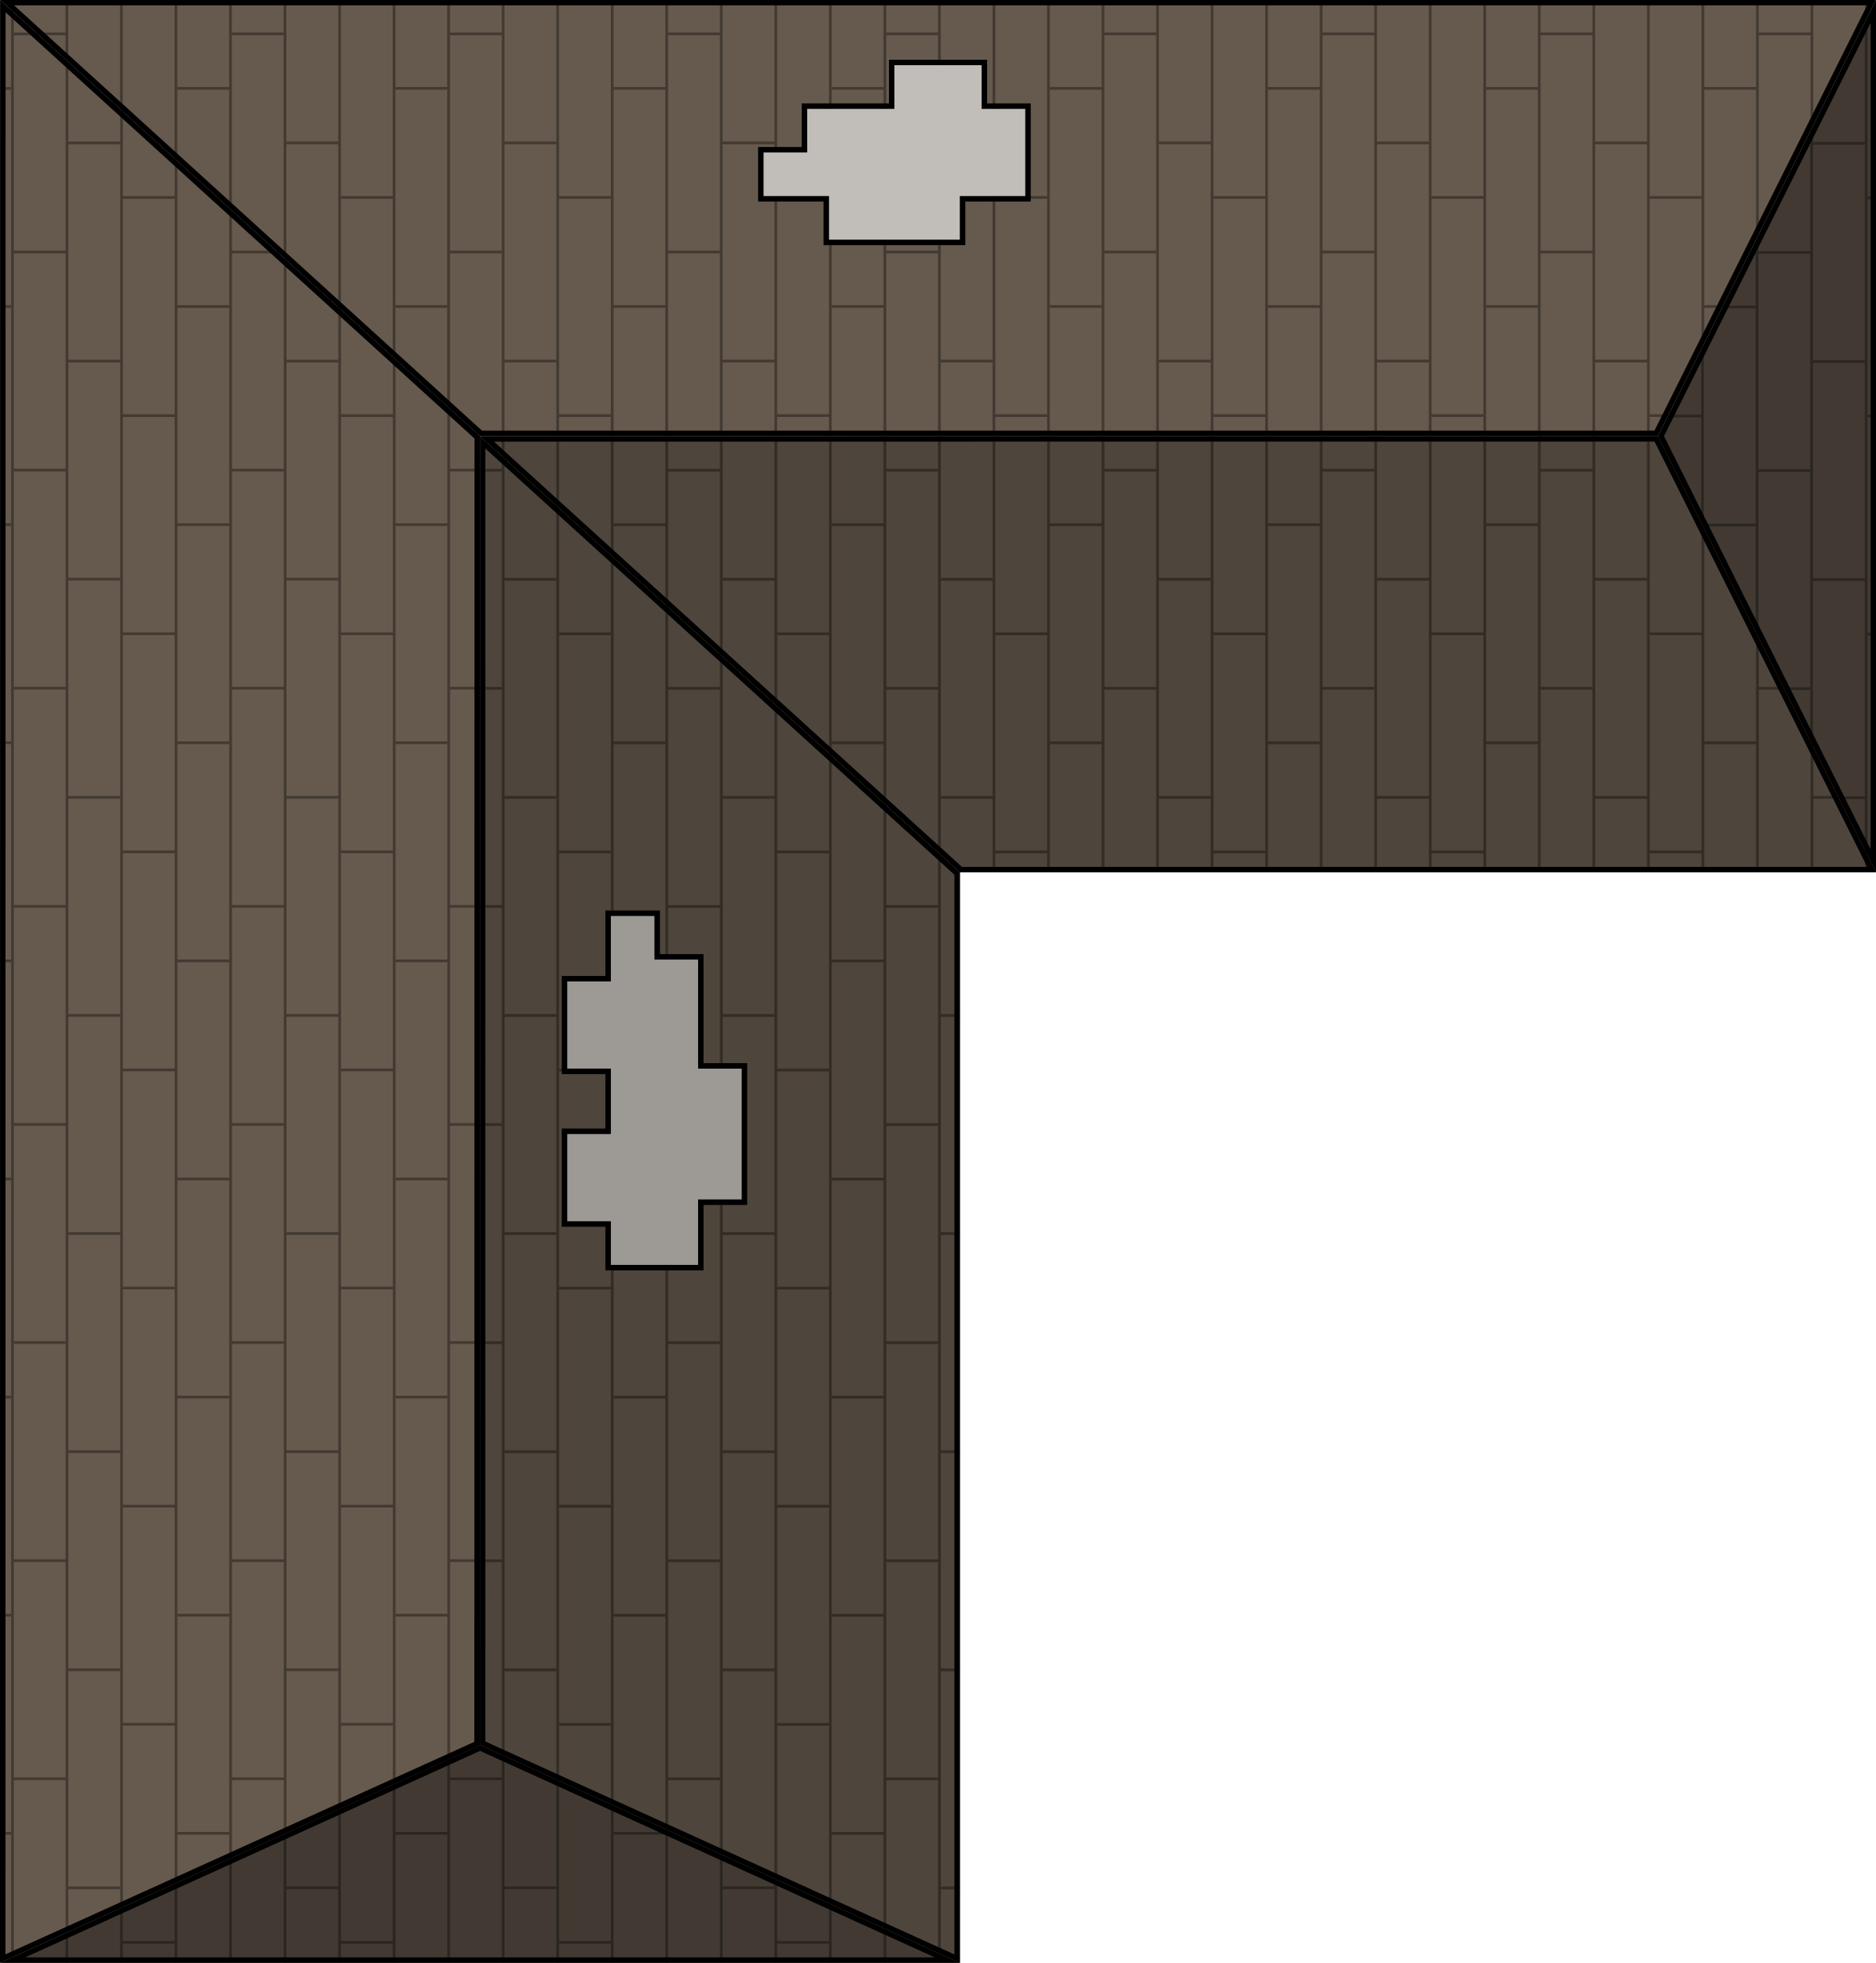
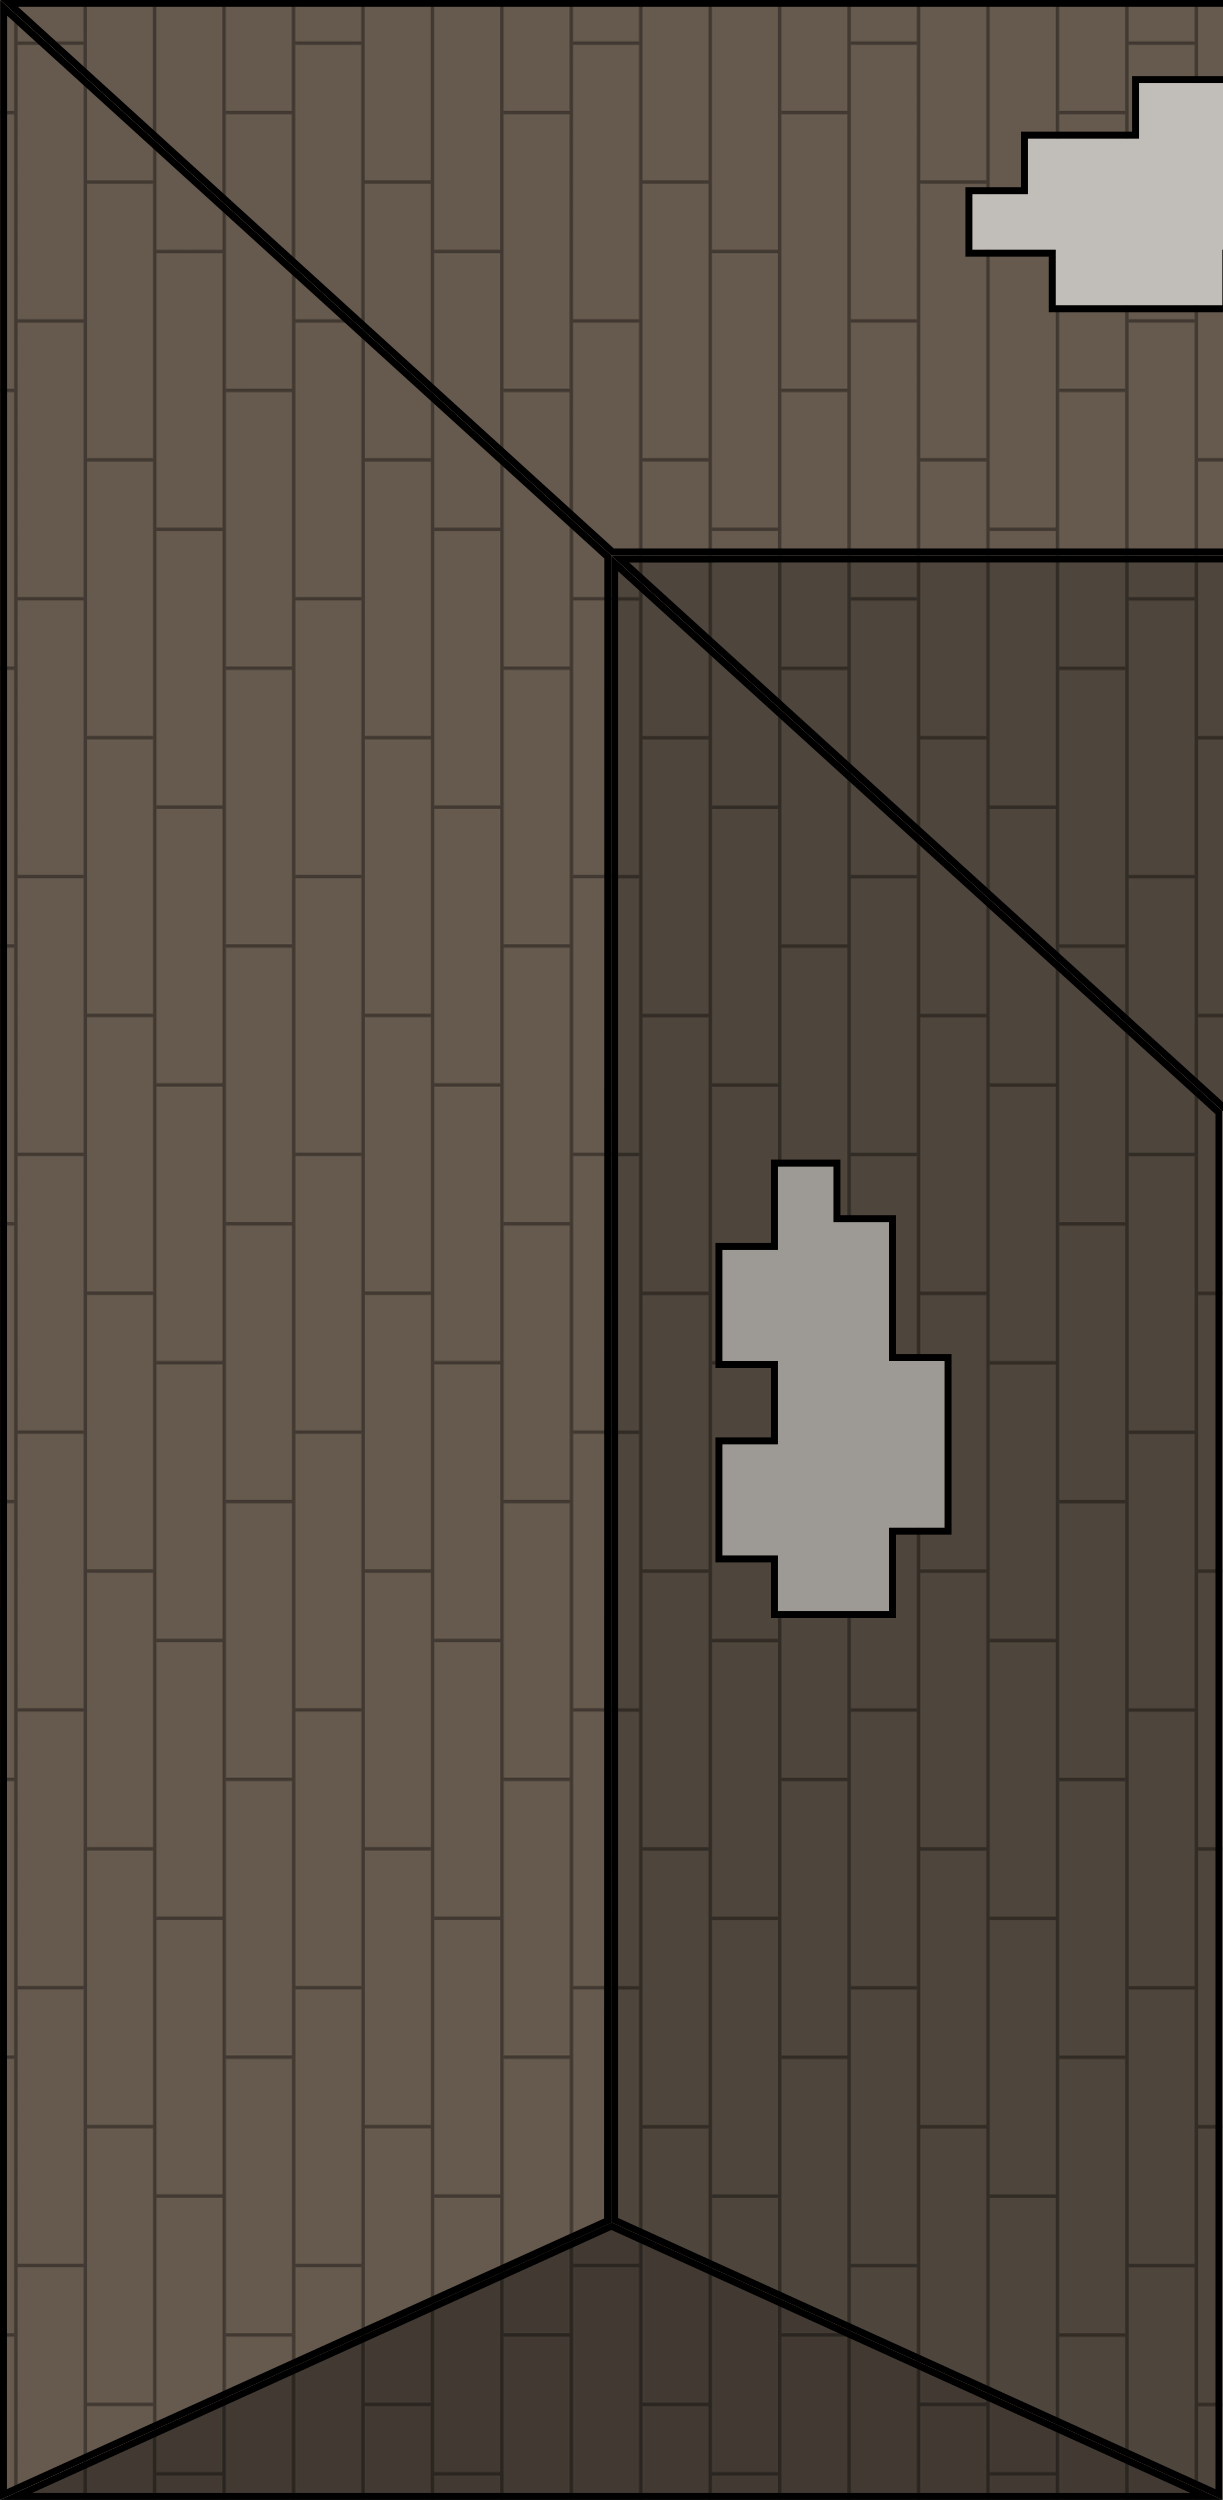
- <svg xmlns="http://www.w3.org/2000/svg" xmlns:xlink="http://www.w3.org/1999/xlink" width="1376" height="1440">
-   <defs>
+ <svg xmlns="http://www.w3.org/2000/svg" xmlns:xlink="http://www.w3.org/1999/xlink" width="704.079" height="1439.932" version="1.1" id="svg29">
+   <defs id="defs18">
    <pattern xlink:href="#a" id="T" patternTransform="translate(2112.022 1040.948)" />
    <pattern xlink:href="#b" id="a" patternTransform="translate(2112.022 1040.948)" />
    <pattern xlink:href="#c" id="S" patternTransform="translate(403.126 209.445) scale(.26458)" />
    <pattern xlink:href="#d" id="c" patternTransform="translate(403.126 209.445) scale(.26458)" />
    <pattern xlink:href="#e" id="d" patternTransform="translate(2112 1088)" />
    <pattern xlink:href="#f" id="R" patternTransform="translate(403.13 209.449) scale(.26458)" />
    <pattern xlink:href="#g" id="f" patternTransform="translate(2112.018 1088.014)" />
    <pattern xlink:href="#h" id="g" patternTransform="translate(403.13 209.449) scale(.26458)" />
    <pattern xlink:href="#i" id="h" patternTransform="translate(542.835 230.59) scale(.26458)" />
    <pattern xlink:href="#j" id="i" patternTransform="translate(2640.035 1167.92)" />
    <pattern xlink:href="#k" id="Q" patternTransform="translate(326.962 217.839) scale(.26458)" />
    <pattern xlink:href="#l" id="k" patternTransform="translate(1824.139 1119.724)" />
    <pattern xlink:href="#m" id="P" patternTransform="translate(403.126 268.712) scale(.26458)" />
    <pattern xlink:href="#n" id="m" patternTransform="translate(2112 1312)" />
    <pattern xlink:href="#o" id="n" patternTransform="translate(403.126 268.712) scale(.26458)" />
    <pattern xlink:href="#p" id="b" patternTransform="translate(2112.022 1040.948)" />
    <pattern xlink:href="#q" id="p" patternTransform="translate(2320 1311.993)" />
    <pattern xlink:href="#r" id="O" patternTransform="translate(428.458 217.973) scale(.26458)" />
    <pattern xlink:href="#s" id="r" patternTransform="translate(2207.744 1120.233)" />
    <pattern xlink:href="#t" id="s" patternTransform="translate(428.458 217.973) scale(.26458)" />
    <pattern xlink:href="#u" id="t" patternTransform="translate(2239.744 1088.233)" />
    <pattern xlink:href="#v" id="j" patternTransform="translate(542.835 230.59) scale(.26458)" />
    <pattern xlink:href="#w" id="v" patternTransform="translate(2720.07 1311.956)" />
    <pattern xlink:href="#x" id="l" patternTransform="translate(326.962 217.839) scale(.26458)" />
    <pattern xlink:href="#y" id="x" patternTransform="translate(1824.139 1215.67)" />
    <pattern xlink:href="#z" id="o" patternTransform="translate(420.06 260.245) scale(.26458)" />
    <pattern xlink:href="#A" id="z" patternTransform="translate(2176 1280)" />
    <pattern xlink:href="#B" id="y" patternTransform="translate(326.963 243.224) scale(.26458)" />
    <pattern xlink:href="#C" id="B" patternTransform="translate(1760.07 1295.826)" />
    <pattern xlink:href="#D" id="u" patternTransform="translate(436.925 209.506) scale(.26458)" />
    <pattern xlink:href="#E" id="D" patternTransform="translate(2255.744 1088.233)" />
    <pattern xlink:href="#F" id="E" patternTransform="translate(441.158 209.506) scale(.26458)" />
    <pattern xlink:href="#G" id="q" patternTransform="translate(458.16 268.71) scale(.26458)" />
    <pattern xlink:href="#H" id="G" patternTransform="translate(2160 1247.993)" />
    <pattern xlink:href="#F" id="H" patternTransform="translate(415.826 251.776) scale(.26458)" />
    <pattern xlink:href="#I" id="C" patternTransform="translate(310.01 264.432) scale(.26458)" />
    <pattern xlink:href="#J" id="I" patternTransform="translate(1920.139 1167.993)" />
    <pattern xlink:href="#F" id="J" patternTransform="translate(352.363 230.61) scale(.26458)" />
    <pattern xlink:href="#K" id="w" patternTransform="translate(564.01 268.7) scale(.26458)" />
    <pattern xlink:href="#L" id="K" patternTransform="translate(2240.07 1119.715)" />
    <pattern xlink:href="#F" id="L" patternTransform="translate(437.01 217.836) scale(.26458)" />
    <pattern xlink:href="#M" id="A" patternTransform="translate(420.06 260.245) scale(.26458)" />
    <pattern xlink:href="#N" id="M" patternTransform="translate(2208 1198)" />
    <pattern xlink:href="#F" id="N" patternTransform="translate(428.526 238.55) scale(.26458)" />
    <pattern patternUnits="userSpaceOnUse" width="160" height="160" patternTransform="translate(403.126 209.445) scale(.26458)" id="F">
-       <path fill="none" stroke-width="1.89" d="M0 0h160v160H0z" />
-       <path fill="#665a4e" stroke-width="18.898" stroke-miterlimit="10" d="M0 0h160v160H0z" />
-       <path fill-opacity=".354" stroke-width="6.158" stroke-miterlimit="10" d="M40 0h2v160h-2zM0 0h2v160H0z" />
-       <path transform="rotate(90)" fill-opacity=".354" stroke-width="3.001" stroke-miterlimit="10" d="M0-40h2v38H0zm120-40h2v38h-2z" />
-       <path fill-opacity=".354" stroke-width="6.158" stroke-miterlimit="10" d="M80 0h2v160h-2zm40 0h2v160h-2z" />
-       <path transform="rotate(90)" fill-opacity=".354" stroke-width="3.001" stroke-miterlimit="10" d="M40-120h2v38h-2zm40-40h2v38h-2z" />
+       <path fill="none" stroke-width="1.89" d="M0 0h160v160H0z" id="path1" />
+       <path fill="#665a4e" stroke-width="18.898" stroke-miterlimit="10" d="M0 0h160v160H0z" id="path2" />
+       <path fill-opacity=".354" stroke-width="6.158" stroke-miterlimit="10" d="M40 0h2v160h-2zM0 0h2v160H0z" id="path3" />
+       <path transform="rotate(90)" fill-opacity=".354" stroke-width="3.001" stroke-miterlimit="10" d="M0-40h2v38H0zm120-40h2v38h-2z" id="path4" />
+       <path fill-opacity=".354" stroke-width="6.158" stroke-miterlimit="10" d="M80 0h2v160h-2zm40 0h2v160h-2z" id="path5" />
+       <path transform="rotate(90)" fill-opacity=".354" stroke-width="3.001" stroke-miterlimit="10" d="M40-120h2v38h-2zm40-40h2v38h-2z" id="path6" />
    </pattern>
    <clipPath id="X">
-       <path d="M589.392 116.312L547.06 31.645l42.333-84.667z" fill="url(#O)" stroke-width="2.117" />
+       <path d="M 589.392,116.312 547.06,31.645 589.393,-53.022 Z" fill="url(#O)" stroke-width="2.117" id="path7" />
    </clipPath>
    <clipPath id="Y">
-       <path d="M199.926 378.778l93.142-42.295 93.124 42.295z" fill="url(#P)" stroke-width="2.206" />
+       <path d="m 199.926,378.778 93.142,-42.295 93.124,42.295 z" fill="url(#P)" stroke-width="2.206" id="path8" />
    </clipPath>
    <clipPath id="Z">
-       <path d="M216.84 285.701l.038-254.112-93.127-84.646-.025 380.962z" fill="url(#Q)" stroke-width="2.661" />
+       <path d="m 216.84,285.701 0.038,-254.112 -93.127,-84.646 -0.025,380.962 z" fill="url(#Q)" stroke-width="2.661" id="path9" />
    </clipPath>
    <pattern patternUnits="userSpaceOnUse" width="160" height="160" patternTransform="translate(403.126 209.445) scale(.26458)" id="e">
-       <path fill="none" stroke-width="1.89" d="M0 0h160v160H0z" />
-       <path fill="#665a4e" stroke-width="18.898" stroke-miterlimit="10" d="M0 0h160v160H0z" />
-       <path fill-opacity=".354" stroke-width="6.158" stroke-miterlimit="10" d="M40 0h2v160h-2zM0 0h2v160H0z" />
-       <path transform="rotate(90)" fill-opacity=".354" stroke-width="3.001" stroke-miterlimit="10" d="M0-40h2v38H0zm120-40h2v38h-2z" />
-       <path fill-opacity=".354" stroke-width="6.158" stroke-miterlimit="10" d="M80 0h2v160h-2zm40 0h2v160h-2z" />
-       <path transform="rotate(90)" fill-opacity=".354" stroke-width="3.001" stroke-miterlimit="10" d="M40-120h2v38h-2zm40-40h2v38h-2z" />
+       <path fill="none" stroke-width="1.89" d="M0 0h160v160H0z" id="path10" />
+       <path fill="#665a4e" stroke-width="18.898" stroke-miterlimit="10" d="M0 0h160v160H0z" id="path11" />
+       <path fill-opacity=".354" stroke-width="6.158" stroke-miterlimit="10" d="M40 0h2v160h-2zM0 0h2v160H0z" id="path12" />
+       <path transform="rotate(90)" fill-opacity=".354" stroke-width="3.001" stroke-miterlimit="10" d="M0-40h2v38H0zm120-40h2v38h-2z" id="path13" />
+       <path fill-opacity=".354" stroke-width="6.158" stroke-miterlimit="10" d="M80 0h2v160h-2zm40 0h2v160h-2z" id="path14" />
+       <path transform="rotate(90)" fill-opacity=".354" stroke-width="3.001" stroke-miterlimit="10" d="M40-120h2v38h-2zm40-40h2v38h-2z" id="path15" />
    </pattern>
    <clipPath id="W">
-       <path d="M293.045 23.199v254.025l93.152 42.291V107.852zm25.414 93.113h8.467v8.466h8.466v21.167h8.467v25.4h-8.467v12.7H318.46v-8.467h-8.467v-16.933h8.467v-12.7h-8.467v-16.933h8.467z" fill="url(#R)" stroke-width="2.661" />
+       <path d="m 293.045,23.199 v 254.025 l 93.152,42.291 V 107.852 Z m 25.414,93.113 h 8.467 v 8.466 h 8.466 v 21.167 h 8.467 v 25.4 h -8.467 v 12.7 H 318.46 v -8.467 h -8.467 v -16.933 h 8.467 v -12.7 h -8.467 v -16.933 h 8.467 z" fill="url(#R)" stroke-width="2.661" id="path16" />
    </clipPath>
    <clipPath id="V">
-       <path d="M1343.947 64.078l352 320h864.008l159.992-320zM2000 112h64v32h32v64h-48v32h-96v-32h-48v-32h32v-32h64z" fill="url(#S)" stroke-width="8" />
+       <path d="m 1343.947,64.078 352,320 h 864.008 l 159.992,-320 z M 2000,112 h 64 v 32 h 32 v 64 h -48 v 32 h -96 v -32 h -48 v -32 h 32 v -32 h 64 z" fill="url(#S)" stroke-width="8" id="path17" />
    </clipPath>
    <clipPath id="U">
-       <path d="M2048.019 656.956l-352.074-319.951 864.08-.064 159.996 320.004z" fill="url(#T)" stroke-width="8.001" />
+       <path d="m 2048.019,656.956 -352.074,-319.951 864.08,-0.064 159.996,320.004 z" fill="url(#T)" stroke-width="8.001" id="path18" />
    </clipPath>
  </defs>
-   <path clip-path="url(#U)" d="M2048.019 656.956l-352.074-319.951 864.08-.064 159.996 320.004z" transform="translate(-1343.94 -17.017)" fill="url(#b)" stroke="#000" stroke-width="8" />
-   <path transform="translate(-1343.94 -64.159)" d="M1343.947 64.078l352 320h864.008l159.992-320zM2000 112h64v32h32v64h-48v32h-96v-32h-48v-32h32v-32h64z" clip-path="url(#V)" fill="url(#d)" stroke="#000" stroke-width="8" />
-   <path d="M293.045 23.199v254.025l93.152 42.291V107.852zm25.414 93.113h8.467v8.466h8.466v21.167h8.467v25.4h-8.467v12.7H318.46v-8.467h-8.467v-16.933h8.467v-12.7h-8.467v-16.933h8.467z" clip-path="url(#W)" transform="translate(-755.576 232.306) scale(3.77956)" fill="url(#g)" stroke="#000" stroke-width="2.117" />
-   <path d="M352.073 319.92L704.08 639.924v800.004l-352.006-160z" fill-opacity=".235" />
-   <path clip-path="url(#X)" d="M589.392 116.312L547.06 31.645l42.333-84.667z" transform="translate(-851.558 200.316) scale(3.77956)" fill="url(#s)" stroke="#000" stroke-width="2.117" />
-   <path clip-path="url(#Y)" d="M199.926 378.778l93.142-42.295 93.124 42.295z" transform="translate(-755.576 8.243) scale(3.77956)" fill="url(#n)" stroke="#000" stroke-width="2.117" />
-   <path clip-path="url(#Z)" d="M216.84 285.701l.038-254.112-93.127-84.646-.025 380.962z" transform="translate(-467.63 200.527) scale(3.77956)" fill="url(#l)" stroke="#000" stroke-width="2.117" />
-   <path d="M352.043 1280.174L704.098 1440H.09z" fill-opacity=".353" />
-   <path d="M448.074 927.927h64.003v-48h31.998v-96.002h-31.998v-80.002h-32v-32h-32.003v48h-31.998v64.003h31.998v48h-31.998v64h31.998zm304.005-784.01V79.918h-32V47.916h-64v32.002h-64.004v32.001h-31.997v31.998h48v32.002h96v-32.002z" fill="#665a4e" fill-opacity=".4" />
-   <path d="M1216.085 319.92L1376.088-.084v640.008z" fill-opacity=".353" />
-   <path d="M704.058 638.994l-352.074-319.95 864.08-.065 159.996 320.004z" fill-opacity=".235" />
+   <path clip-path="url(#U)" d="m 2048.019,656.956 -352.074,-319.951 864.08,-0.064 159.996,320.004 z" transform="translate(-1343.94,-17.017)" fill="url(#b)" stroke="#000000" stroke-width="8" id="path19" />
+   <path transform="translate(-1343.94,-64.159)" d="m 1343.947,64.078 352,320 h 864.008 l 159.992,-320 z M 2000,112 h 64 v 32 h 32 v 64 h -48 v 32 h -96 v -32 h -48 v -32 h 32 v -32 h 64 z" clip-path="url(#V)" fill="url(#d)" stroke="#000000" stroke-width="8" id="path20" />
+   <path d="m 293.045,23.199 v 254.025 l 93.152,42.291 V 107.852 Z m 25.414,93.113 h 8.467 v 8.466 h 8.466 v 21.167 h 8.467 v 25.4 h -8.467 v 12.7 H 318.46 v -8.467 h -8.467 v -16.933 h 8.467 v -12.7 h -8.467 v -16.933 h 8.467 z" clip-path="url(#W)" transform="matrix(3.77956,0,0,3.77956,-755.576,232.306)" fill="url(#g)" stroke="#000000" stroke-width="2.117" id="path21" />
+   <path d="M 352.073,319.92 704.08,639.924 v 800.004 l -352.006,-160 z" fill-opacity="0.235" id="path22" />
+   <path clip-path="url(#X)" d="M 589.392,116.312 547.06,31.645 589.393,-53.022 Z" transform="matrix(3.77956,0,0,3.77956,-851.558,200.316)" fill="url(#s)" stroke="#000000" stroke-width="2.117" id="path23" />
+   <path clip-path="url(#Y)" d="m 199.926,378.778 93.142,-42.295 93.124,42.295 z" transform="matrix(3.77956,0,0,3.77956,-755.576,8.243)" fill="url(#n)" stroke="#000000" stroke-width="2.117" id="path24" />
+   <path clip-path="url(#Z)" d="m 216.84,285.701 0.038,-254.112 -93.127,-84.646 -0.025,380.962 z" transform="matrix(3.77956,0,0,3.77956,-467.63,200.527)" fill="url(#l)" stroke="#000000" stroke-width="2.117" id="path25" />
+   <path d="M 352.043,1280.174 704.098,1440 H 0.09 Z" fill-opacity="0.353" id="path26" />
+   <path d="m 448.074,927.927 h 64.003 v -48 h 31.998 v -96.002 h -31.998 v -80.002 h -32 v -32 h -32.003 v 48 h -31.998 v 64.003 h 31.998 v 48 h -31.998 v 64 h 31.998 z M 752.079,143.917 V 79.918 h -32 V 47.916 h -64 v 32.002 h -64.004 v 32.001 h -31.997 v 31.998 h 48 v 32.002 h 96 v -32.002 z" fill="#665a4e" fill-opacity="0.4" id="path27" />
+   <path d="M 1216.085,319.92 1376.088,-0.084 v 640.008 z" fill-opacity="0.353" id="path28" />
+   <path d="m 704.058,638.994 -352.074,-319.95 864.08,-0.065 159.996,320.004 z" fill-opacity="0.235" id="path29" />
</svg>
